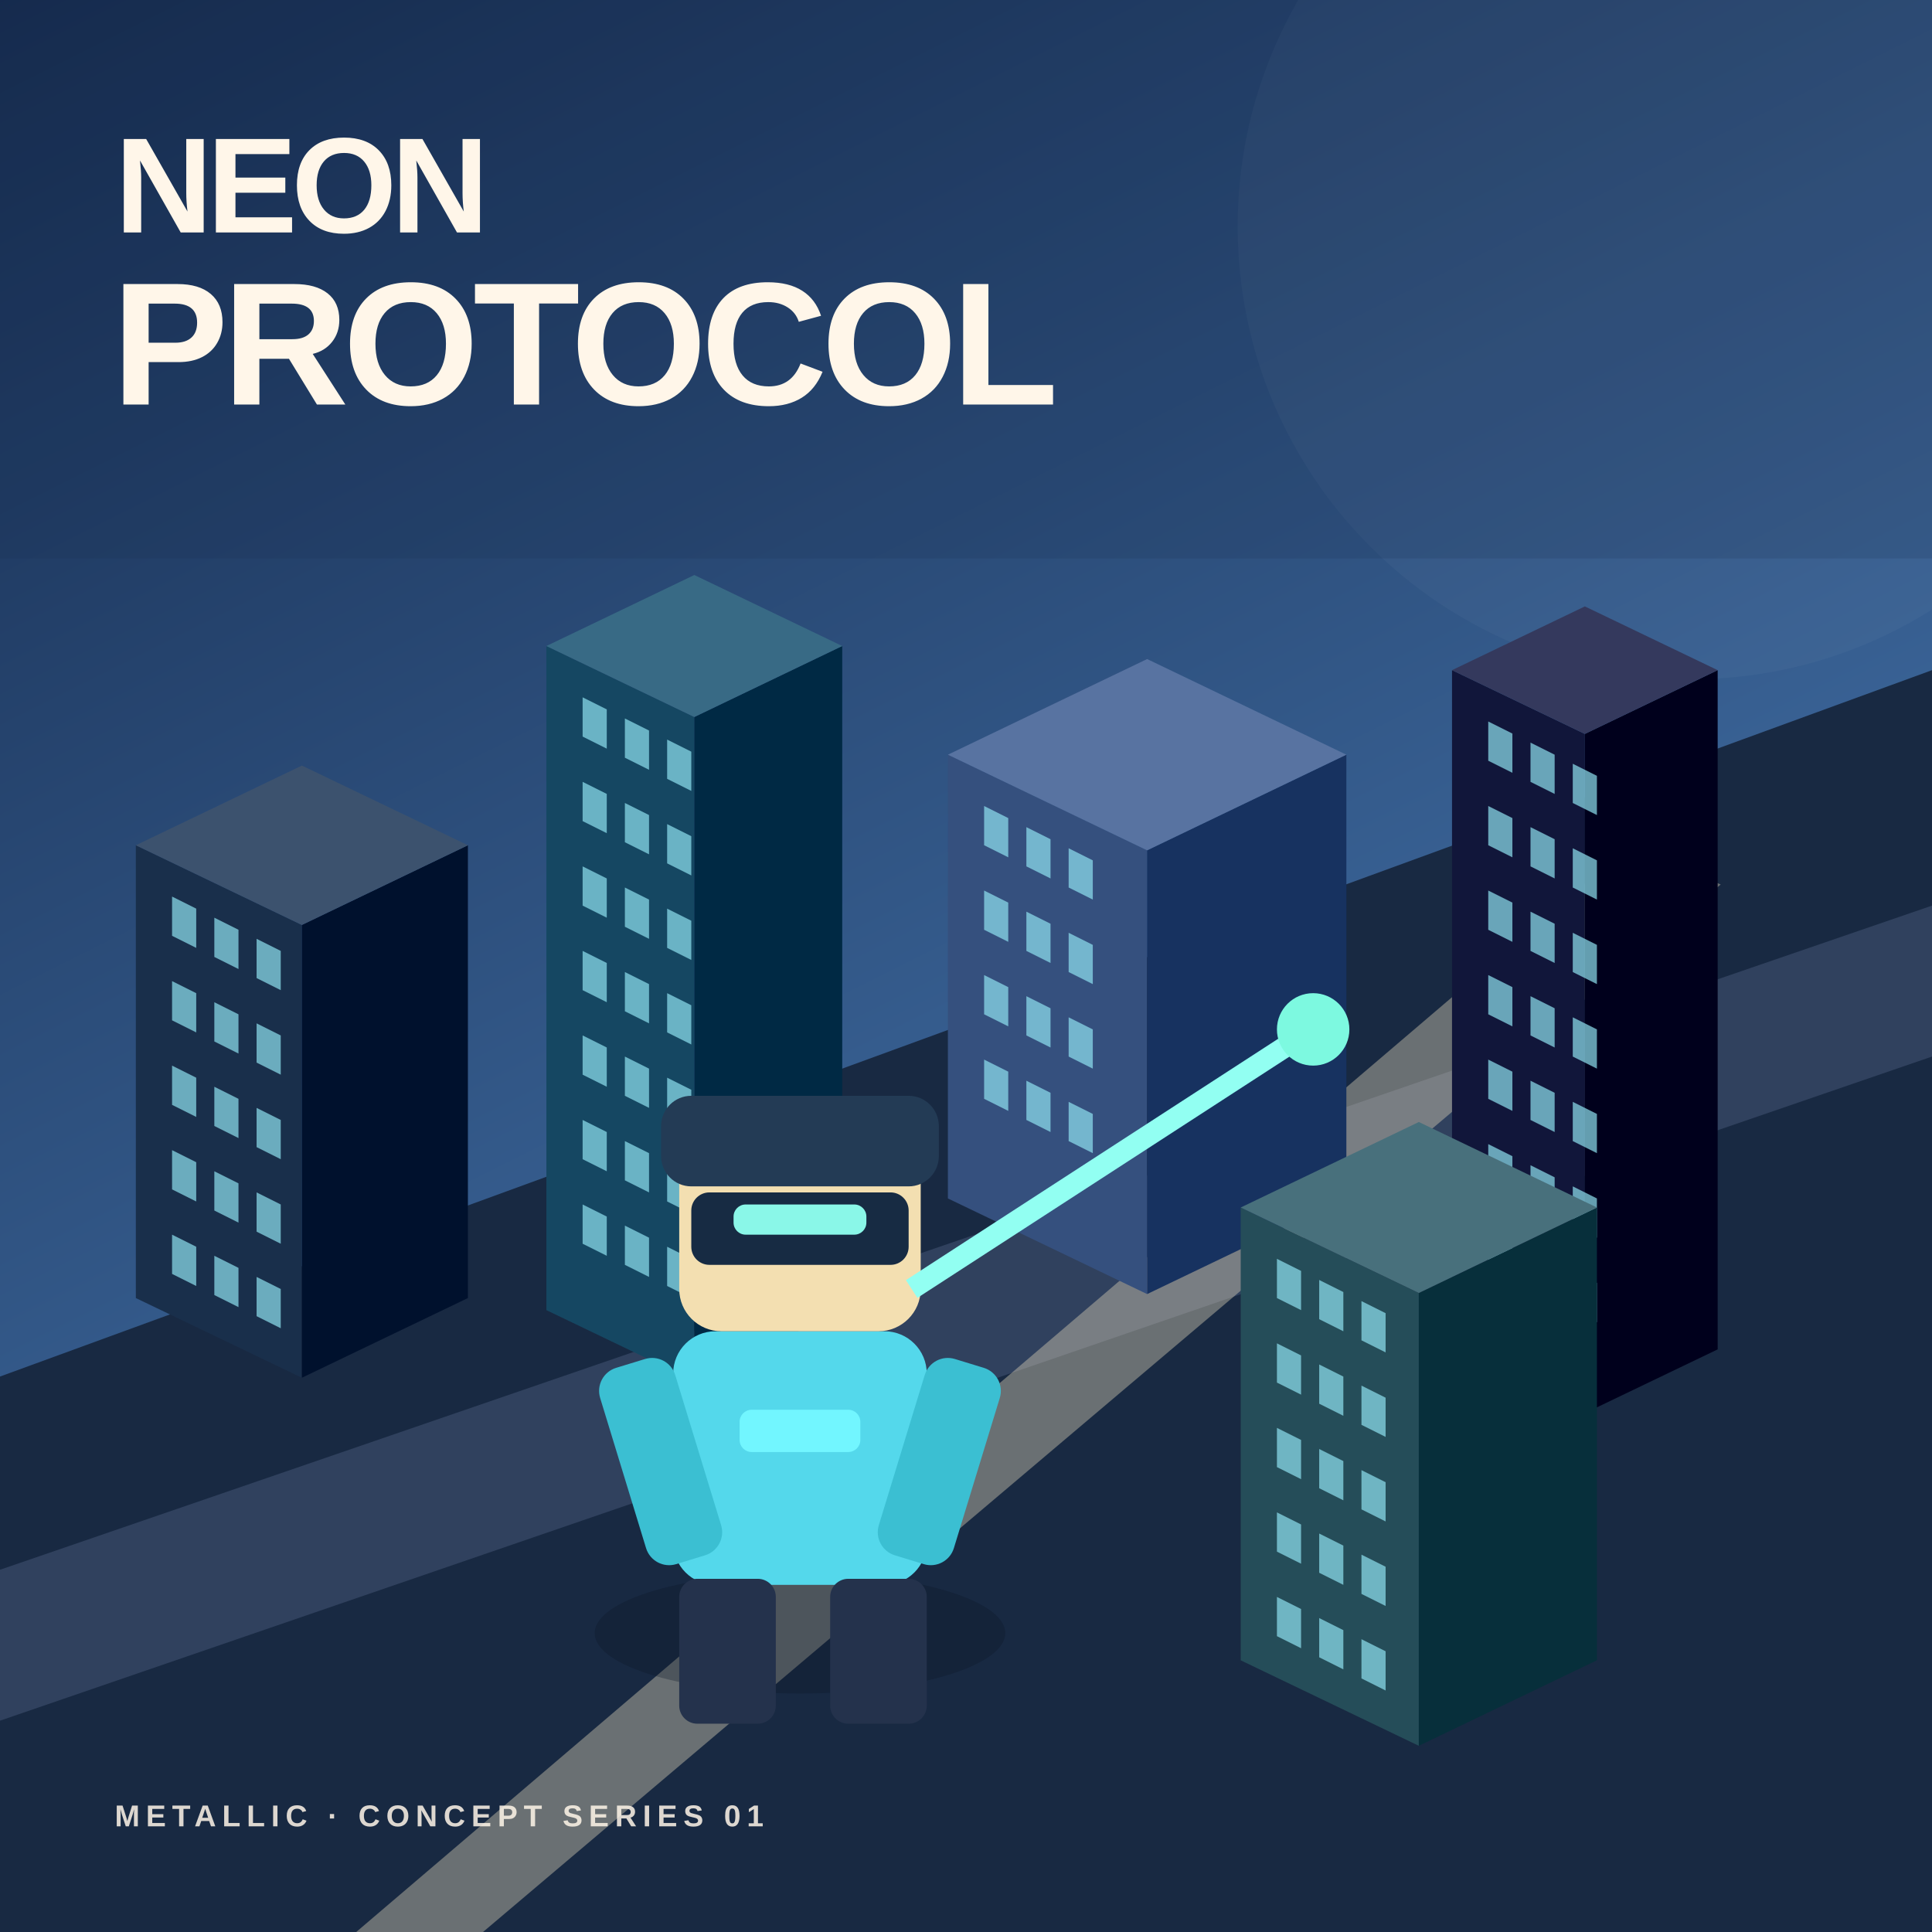
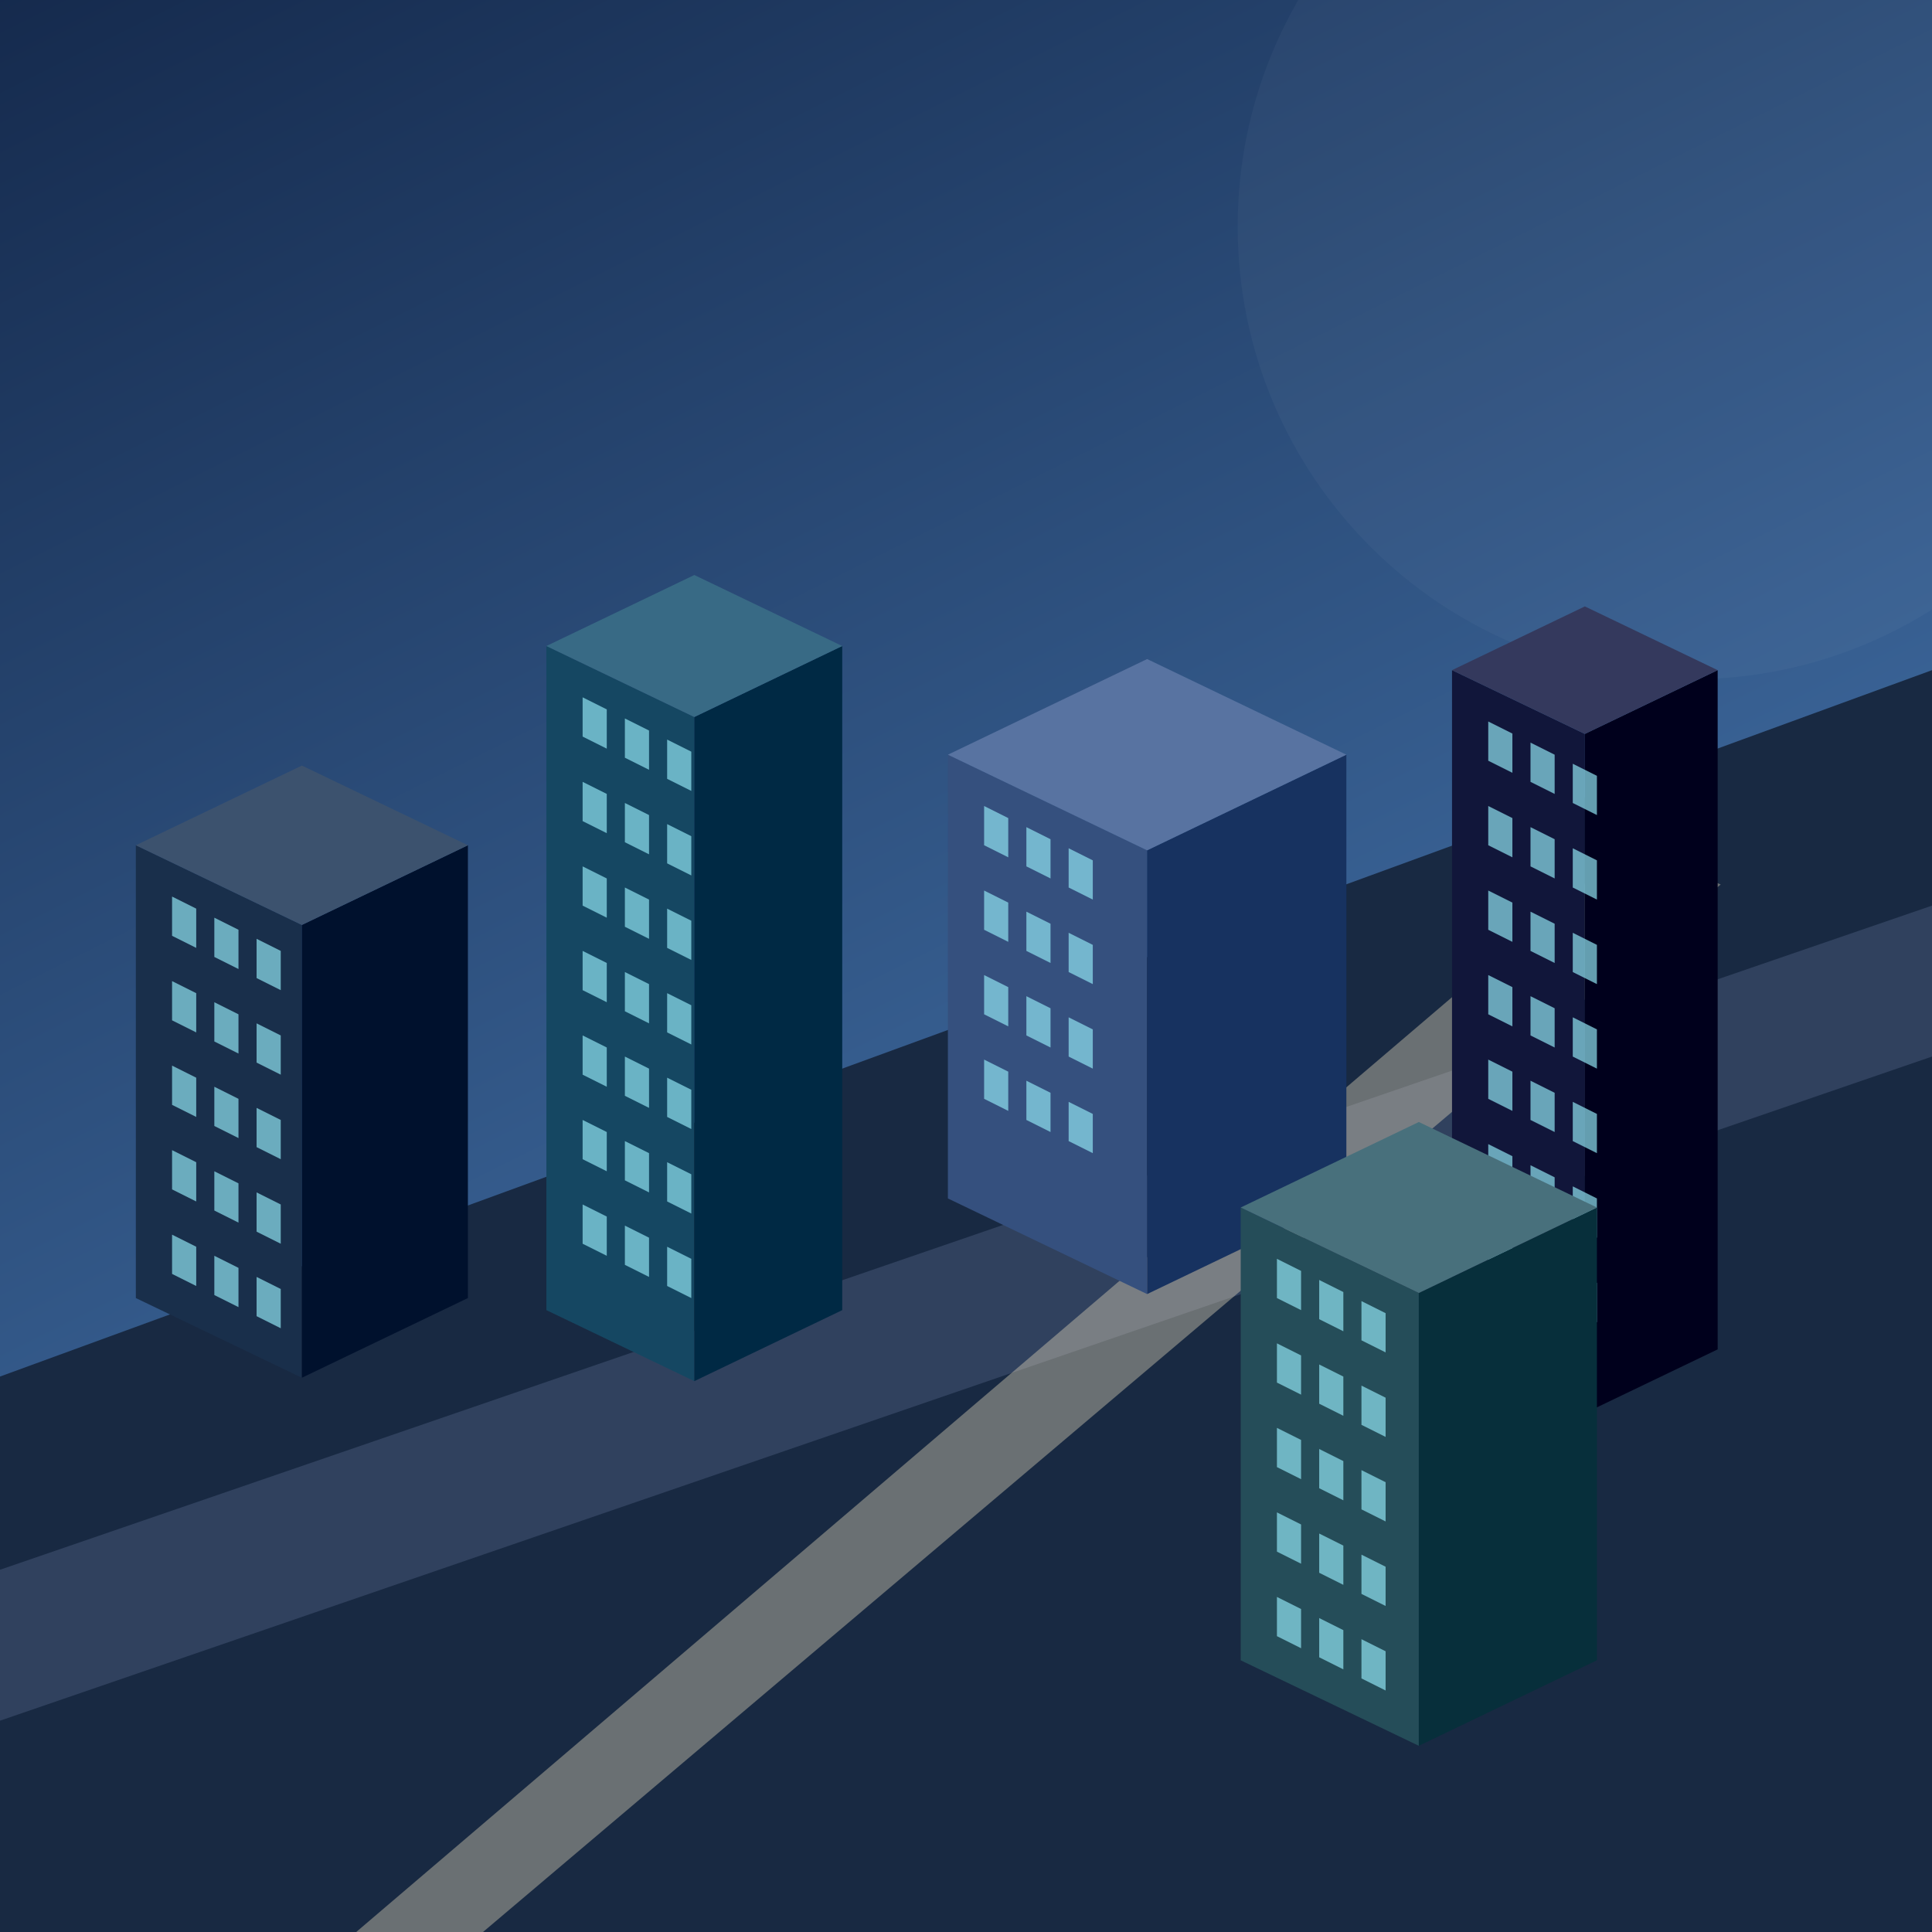
<svg xmlns="http://www.w3.org/2000/svg" viewBox="0 0 640 640" width="640" height="640">
  <defs>
    <linearGradient id="sky" x2=".5" y2="1">
      <stop stop-color="#152a4d" />
      <stop offset="1" stop-color="#497bb5" />
    </linearGradient>
    <radialGradient id="portal">
      <stop stop-color="#ffd1fb" />
      <stop offset=".5" stop-color="#b08cf7" />
      <stop offset="1" stop-color="#6052b1" />
    </radialGradient>
  </defs>
  <rect width="640" height="640" fill="url(#sky)" />
  <circle cx="560" cy="75" r="150" fill="#ffffff" opacity=".035" />
  <polygon points="0,456 640,222 640,640 0,640" fill="#182942" />
  <polygon points="0,520 640,300 640,350 0,570" fill="#30415e" />
  <polygon points="160,640 118,640 540,280 570,293" fill="#e5dabb" opacity=".4" />
  <polygon points="45,280 100,306.4 100,456.4 45,430" fill="#192f4b" />
  <polygon points="100,306.4 155,280 155,430 100,456.4" fill="#00112d" />
  <polygon points="100,253.6 155,280 100,306.4 45,280" fill="#3c526e" />
  <polygon points="57,297 65,301 65,314 57,310" fill="#8ee1ef" opacity=".7" />
  <polygon points="71,304 79,308 79,321 71,317" fill="#8ee1ef" opacity=".7" />
  <polygon points="85,311 93,315 93,328 85,324" fill="#8ee1ef" opacity=".7" />
  <polygon points="57,325 65,329 65,342 57,338" fill="#8ee1ef" opacity=".7" />
  <polygon points="71,332 79,336 79,349 71,345" fill="#8ee1ef" opacity=".7" />
  <polygon points="85,339 93,343 93,356 85,352" fill="#8ee1ef" opacity=".7" />
  <polygon points="57,353 65,357 65,370 57,366" fill="#8ee1ef" opacity=".7" />
  <polygon points="71,360 79,364 79,377 71,373" fill="#8ee1ef" opacity=".7" />
  <polygon points="85,367 93,371 93,384 85,380" fill="#8ee1ef" opacity=".7" />
  <polygon points="57,381 65,385 65,398 57,394" fill="#8ee1ef" opacity=".7" />
  <polygon points="71,388 79,392 79,405 71,401" fill="#8ee1ef" opacity=".7" />
  <polygon points="85,395 93,399 93,412 85,408" fill="#8ee1ef" opacity=".7" />
  <polygon points="57,409 65,413 65,426 57,422" fill="#8ee1ef" opacity=".7" />
  <polygon points="71,416 79,420 79,433 71,429" fill="#8ee1ef" opacity=".7" />
  <polygon points="85,423 93,427 93,440 85,436" fill="#8ee1ef" opacity=".7" />
  <polygon points="181,214 230,237.52 230,457.52 181,434" fill="#154762" />
  <polygon points="230,237.52 279,214 279,434 230,457.52" fill="#002944" />
  <polygon points="230,190.48 279,214 230,237.52 181,214" fill="#386a85" />
  <polygon points="193,231 201,235 201,248 193,244" fill="#8ee1ef" opacity=".7" />
  <polygon points="207,238 215,242 215,255 207,251" fill="#8ee1ef" opacity=".7" />
  <polygon points="221,245 229,249 229,262 221,258" fill="#8ee1ef" opacity=".7" />
  <polygon points="193,259 201,263 201,276 193,272" fill="#8ee1ef" opacity=".7" />
  <polygon points="207,266 215,270 215,283 207,279" fill="#8ee1ef" opacity=".7" />
  <polygon points="221,273 229,277 229,290 221,286" fill="#8ee1ef" opacity=".7" />
  <polygon points="193,287 201,291 201,304 193,300" fill="#8ee1ef" opacity=".7" />
  <polygon points="207,294 215,298 215,311 207,307" fill="#8ee1ef" opacity=".7" />
  <polygon points="221,301 229,305 229,318 221,314" fill="#8ee1ef" opacity=".7" />
  <polygon points="193,315 201,319 201,332 193,328" fill="#8ee1ef" opacity=".7" />
  <polygon points="207,322 215,326 215,339 207,335" fill="#8ee1ef" opacity=".7" />
  <polygon points="221,329 229,333 229,346 221,342" fill="#8ee1ef" opacity=".7" />
  <polygon points="193,343 201,347 201,360 193,356" fill="#8ee1ef" opacity=".7" />
  <polygon points="207,350 215,354 215,367 207,363" fill="#8ee1ef" opacity=".7" />
  <polygon points="221,357 229,361 229,374 221,370" fill="#8ee1ef" opacity=".7" />
  <polygon points="193,371 201,375 201,388 193,384" fill="#8ee1ef" opacity=".7" />
  <polygon points="207,378 215,382 215,395 207,391" fill="#8ee1ef" opacity=".7" />
  <polygon points="221,385 229,389 229,402 221,398" fill="#8ee1ef" opacity=".7" />
  <polygon points="193,399 201,403 201,416 193,412" fill="#8ee1ef" opacity=".7" />
  <polygon points="207,406 215,410 215,423 207,419" fill="#8ee1ef" opacity=".7" />
  <polygon points="221,413 229,417 229,430 221,426" fill="#8ee1ef" opacity=".7" />
  <polygon points="314,250 380,281.68 380,428.68 314,397" fill="#35507e" />
  <polygon points="380,281.68 446,250 446,397 380,428.68" fill="#173260" />
  <polygon points="380,218.32 446,250 380,281.68 314,250" fill="#5873a1" />
  <polygon points="326,267 334,271 334,284 326,280" fill="#8ee1ef" opacity=".7" />
  <polygon points="340,274 348,278 348,291 340,287" fill="#8ee1ef" opacity=".7" />
  <polygon points="354,281 362,285 362,298 354,294" fill="#8ee1ef" opacity=".7" />
  <polygon points="326,295 334,299 334,312 326,308" fill="#8ee1ef" opacity=".7" />
  <polygon points="340,302 348,306 348,319 340,315" fill="#8ee1ef" opacity=".7" />
  <polygon points="354,309 362,313 362,326 354,322" fill="#8ee1ef" opacity=".7" />
  <polygon points="326,323 334,327 334,340 326,336" fill="#8ee1ef" opacity=".7" />
  <polygon points="340,330 348,334 348,347 340,343" fill="#8ee1ef" opacity=".7" />
  <polygon points="354,337 362,341 362,354 354,350" fill="#8ee1ef" opacity=".7" />
  <polygon points="326,351 334,355 334,368 326,364" fill="#8ee1ef" opacity=".7" />
  <polygon points="340,358 348,362 348,375 340,371" fill="#8ee1ef" opacity=".7" />
  <polygon points="354,365 362,369 362,382 354,378" fill="#8ee1ef" opacity=".7" />
  <polygon points="481,222 525,243.12 525,468.12 481,447" fill="#11163a" />
  <polygon points="525,243.12 569,222 569,447 525,468.12" fill="#00001c" />
  <polygon points="525,200.88 569,222 525,243.12 481,222" fill="#34395d" />
  <polygon points="493,239 501,243 501,256 493,252" fill="#8ee1ef" opacity=".7" />
  <polygon points="507,246 515,250 515,263 507,259" fill="#8ee1ef" opacity=".7" />
  <polygon points="521,253 529,257 529,270 521,266" fill="#8ee1ef" opacity=".7" />
  <polygon points="493,267 501,271 501,284 493,280" fill="#8ee1ef" opacity=".7" />
  <polygon points="507,274 515,278 515,291 507,287" fill="#8ee1ef" opacity=".7" />
  <polygon points="521,281 529,285 529,298 521,294" fill="#8ee1ef" opacity=".7" />
  <polygon points="493,295 501,299 501,312 493,308" fill="#8ee1ef" opacity=".7" />
  <polygon points="507,302 515,306 515,319 507,315" fill="#8ee1ef" opacity=".7" />
  <polygon points="521,309 529,313 529,326 521,322" fill="#8ee1ef" opacity=".7" />
  <polygon points="493,323 501,327 501,340 493,336" fill="#8ee1ef" opacity=".7" />
  <polygon points="507,330 515,334 515,347 507,343" fill="#8ee1ef" opacity=".7" />
  <polygon points="521,337 529,341 529,354 521,350" fill="#8ee1ef" opacity=".7" />
  <polygon points="493,351 501,355 501,368 493,364" fill="#8ee1ef" opacity=".7" />
  <polygon points="507,358 515,362 515,375 507,371" fill="#8ee1ef" opacity=".7" />
  <polygon points="521,365 529,369 529,382 521,378" fill="#8ee1ef" opacity=".7" />
  <polygon points="493,379 501,383 501,396 493,392" fill="#8ee1ef" opacity=".7" />
  <polygon points="507,386 515,390 515,403 507,399" fill="#8ee1ef" opacity=".7" />
  <polygon points="521,393 529,397 529,410 521,406" fill="#8ee1ef" opacity=".7" />
  <polygon points="493,407 501,411 501,424 493,420" fill="#8ee1ef" opacity=".7" />
  <polygon points="507,414 515,418 515,431 507,427" fill="#8ee1ef" opacity=".7" />
  <polygon points="521,421 529,425 529,438 521,434" fill="#8ee1ef" opacity=".7" />
  <polygon points="411,400 470,428.32 470,578.32 411,550" fill="#254d59" />
  <polygon points="470,428.32 529,400 529,550 470,578.32" fill="#072f3b" />
  <polygon points="470,371.68 529,400 470,428.32 411,400" fill="#48707c" />
  <polygon points="423,417 431,421 431,434 423,430" fill="#8ee1ef" opacity=".7" />
  <polygon points="437,424 445,428 445,441 437,437" fill="#8ee1ef" opacity=".7" />
  <polygon points="451,431 459,435 459,448 451,444" fill="#8ee1ef" opacity=".7" />
  <polygon points="423,445 431,449 431,462 423,458" fill="#8ee1ef" opacity=".7" />
  <polygon points="437,452 445,456 445,469 437,465" fill="#8ee1ef" opacity=".7" />
  <polygon points="451,459 459,463 459,476 451,472" fill="#8ee1ef" opacity=".7" />
  <polygon points="423,473 431,477 431,490 423,486" fill="#8ee1ef" opacity=".7" />
  <polygon points="437,480 445,484 445,497 437,493" fill="#8ee1ef" opacity=".7" />
  <polygon points="451,487 459,491 459,504 451,500" fill="#8ee1ef" opacity=".7" />
  <polygon points="423,501 431,505 431,518 423,514" fill="#8ee1ef" opacity=".7" />
  <polygon points="437,508 445,512 445,525 437,521" fill="#8ee1ef" opacity=".7" />
  <polygon points="451,515 459,519 459,532 451,528" fill="#8ee1ef" opacity=".7" />
  <polygon points="423,529 431,533 431,546 423,542" fill="#8ee1ef" opacity=".7" />
  <polygon points="437,536 445,540 445,553 437,549" fill="#8ee1ef" opacity=".7" />
  <polygon points="451,543 459,547 459,560 451,556" fill="#8ee1ef" opacity=".7" />
-   <g transform="translate(265 433) scale(2)">
-     <ellipse cx="0" cy="54" rx="34" ry="10" fill="#091324" opacity=".3" />
-     <rect x="-21" y="4" width="42" height="42" rx="7" fill="#54d8eb" />
-     <rect x="-20" y="45" width="16" height="24" rx="3" fill="#24324c" />
-     <rect x="5" y="45" width="16" height="24" rx="3" fill="#24324c" />
-     <g transform="rotate(-17 -20 10)">
-       <rect x="-34" y="7" width="13" height="34" rx="4" fill="#3bbfd2" />
-     </g>
-     <g transform="rotate(17 20 10)">
-       <rect x="21" y="7" width="13" height="34" rx="4" fill="#3bbfd2" />
-     </g>
-     <rect x="-20" y="-31" width="40" height="35" rx="7" fill="#f3dfb1" />
-     <rect x="-23" y="-35" width="46" height="15" rx="5" fill="#233b55" />
-     <rect x="-18" y="-19" width="36" height="12" rx="3" fill="#172b43" />
-     <rect x="-11" y="-17" width="22" height="5" rx="2" fill="#8af7e8" />
-     <rect x="-10" y="17" width="20" height="7" rx="2" fill="#72f6ff" />
-   </g>
-   <path d="M302 427L430 344" stroke="#92fff2" stroke-width="7" />
-   <circle cx="435" cy="341" r="12" fill="#7df9e0" />
-   <rect width="640" height="185" fill="#152a4d" opacity=".18" />
-   <g fill="#fff6e9" font-family="Segoe UI,Arial,sans-serif" font-weight="950" letter-spacing="-2">
-     <text x="38" y="77" font-size="45">NEON</text>
-     <text x="37" y="134" font-size="58">PROTOCOL</text>
-   </g>
-   <g font-family="Segoe UI,Arial,sans-serif" font-weight="700" letter-spacing="2" font-size="10" fill="#fff6e9" opacity=".85">
-     <text x="38" y="605">METALLIC · CONCEPT SERIES 01</text>
-   </g>
</svg>
